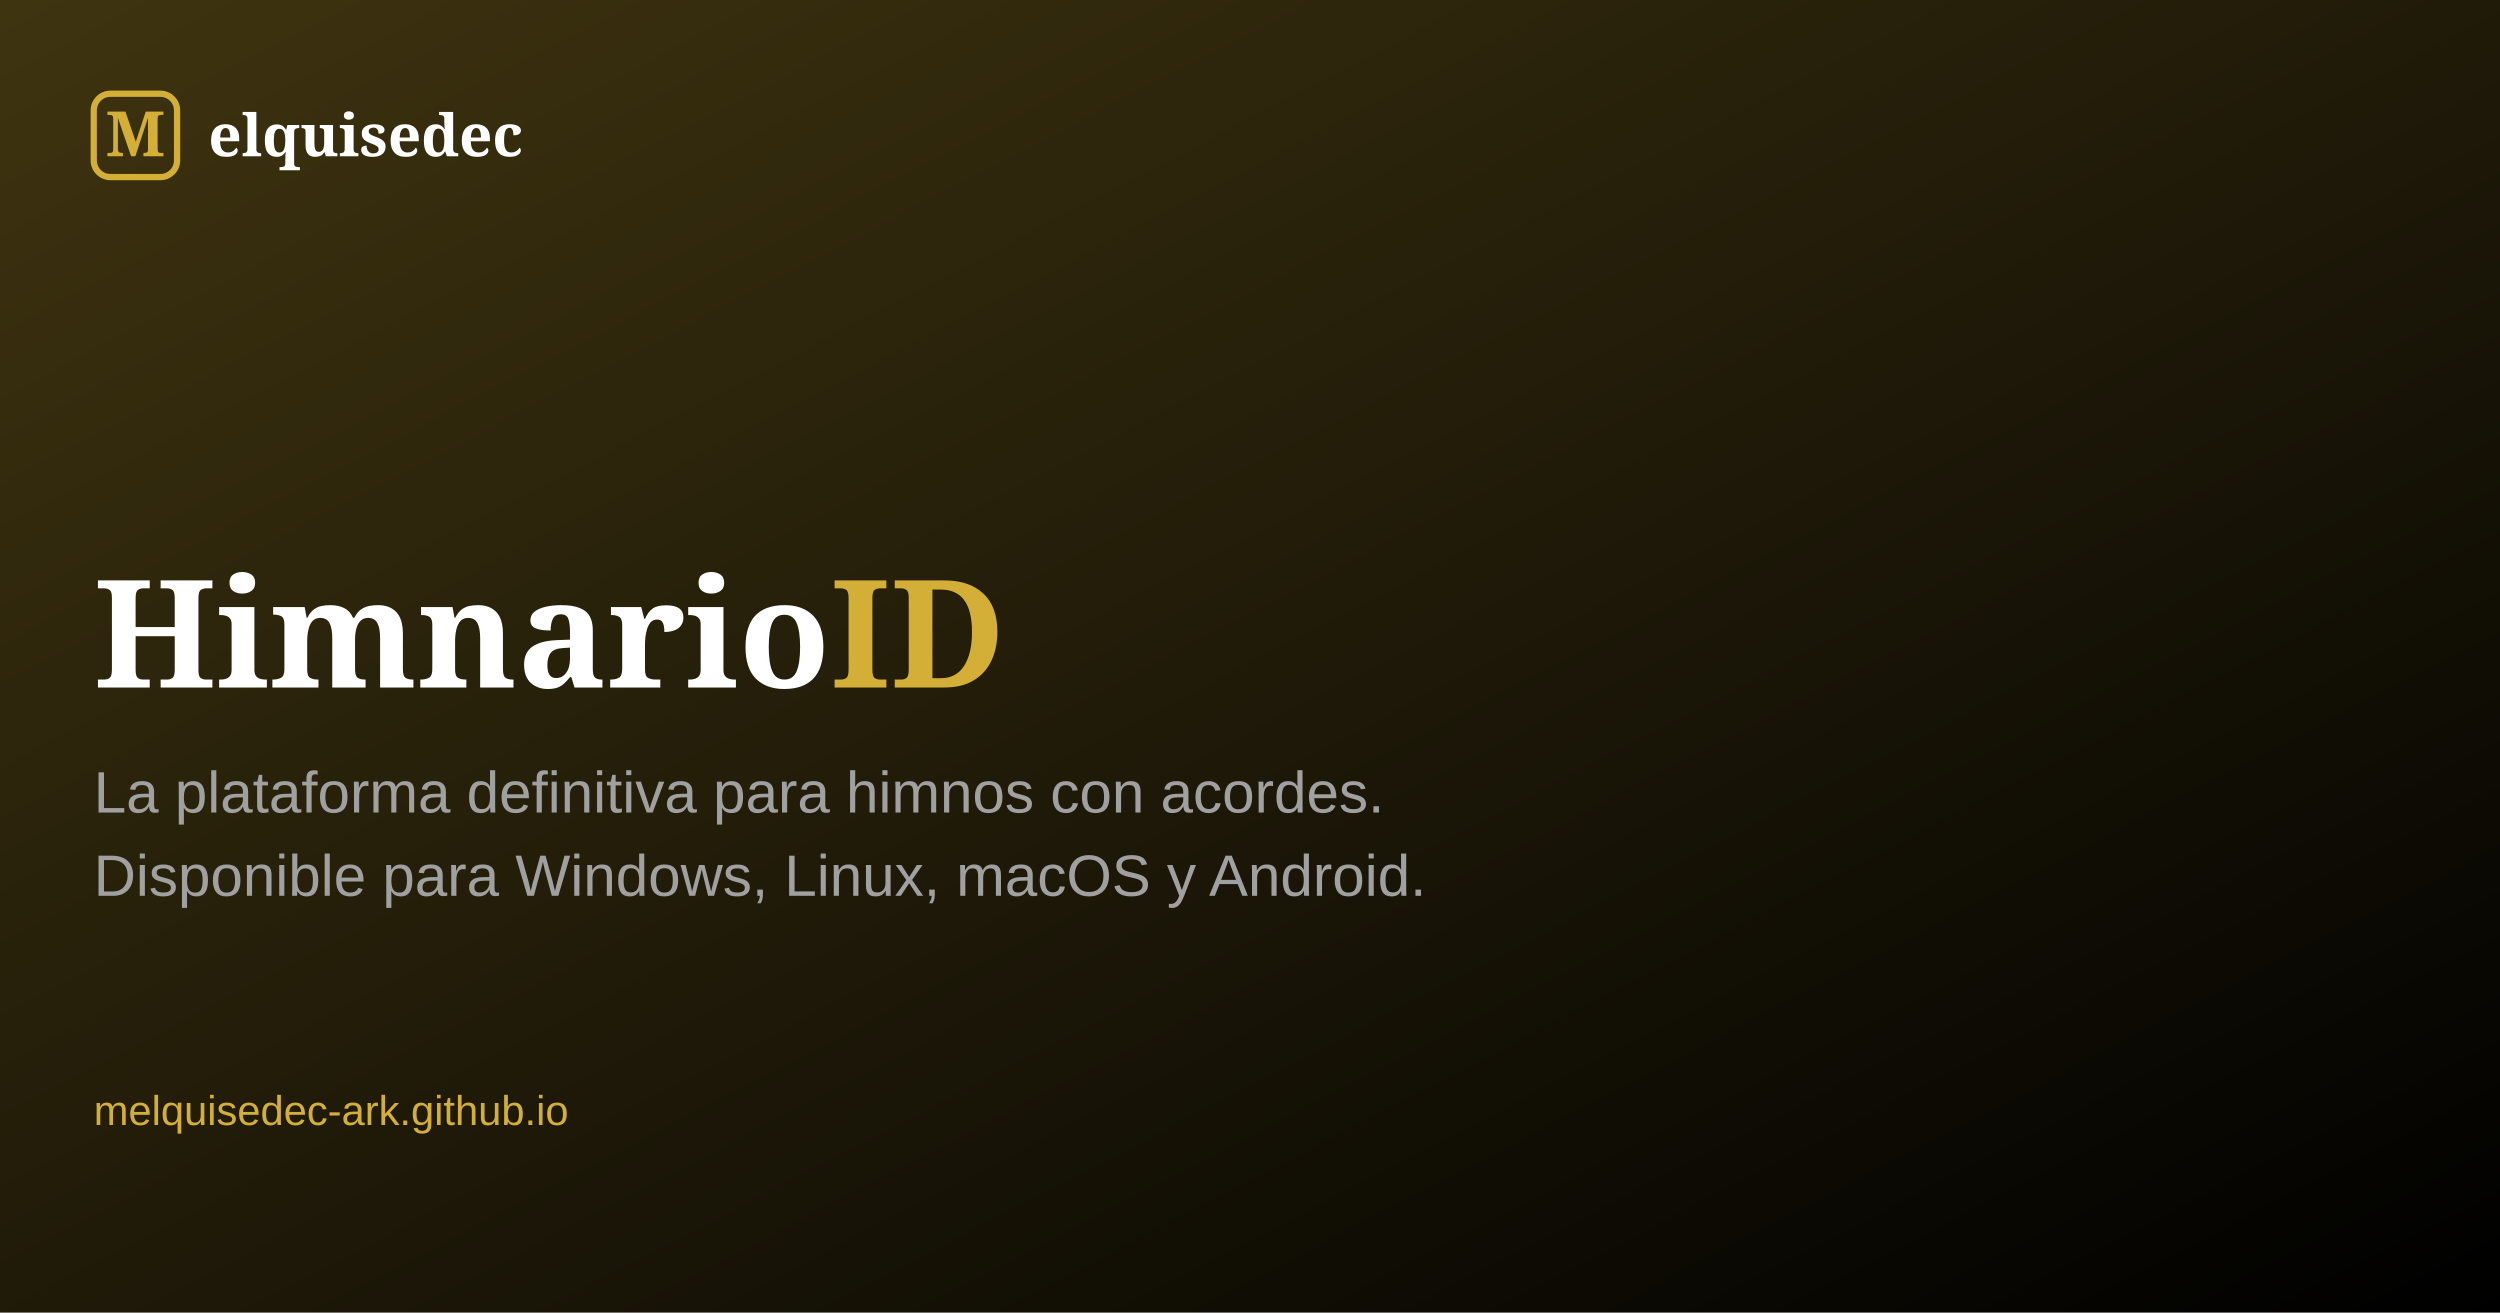
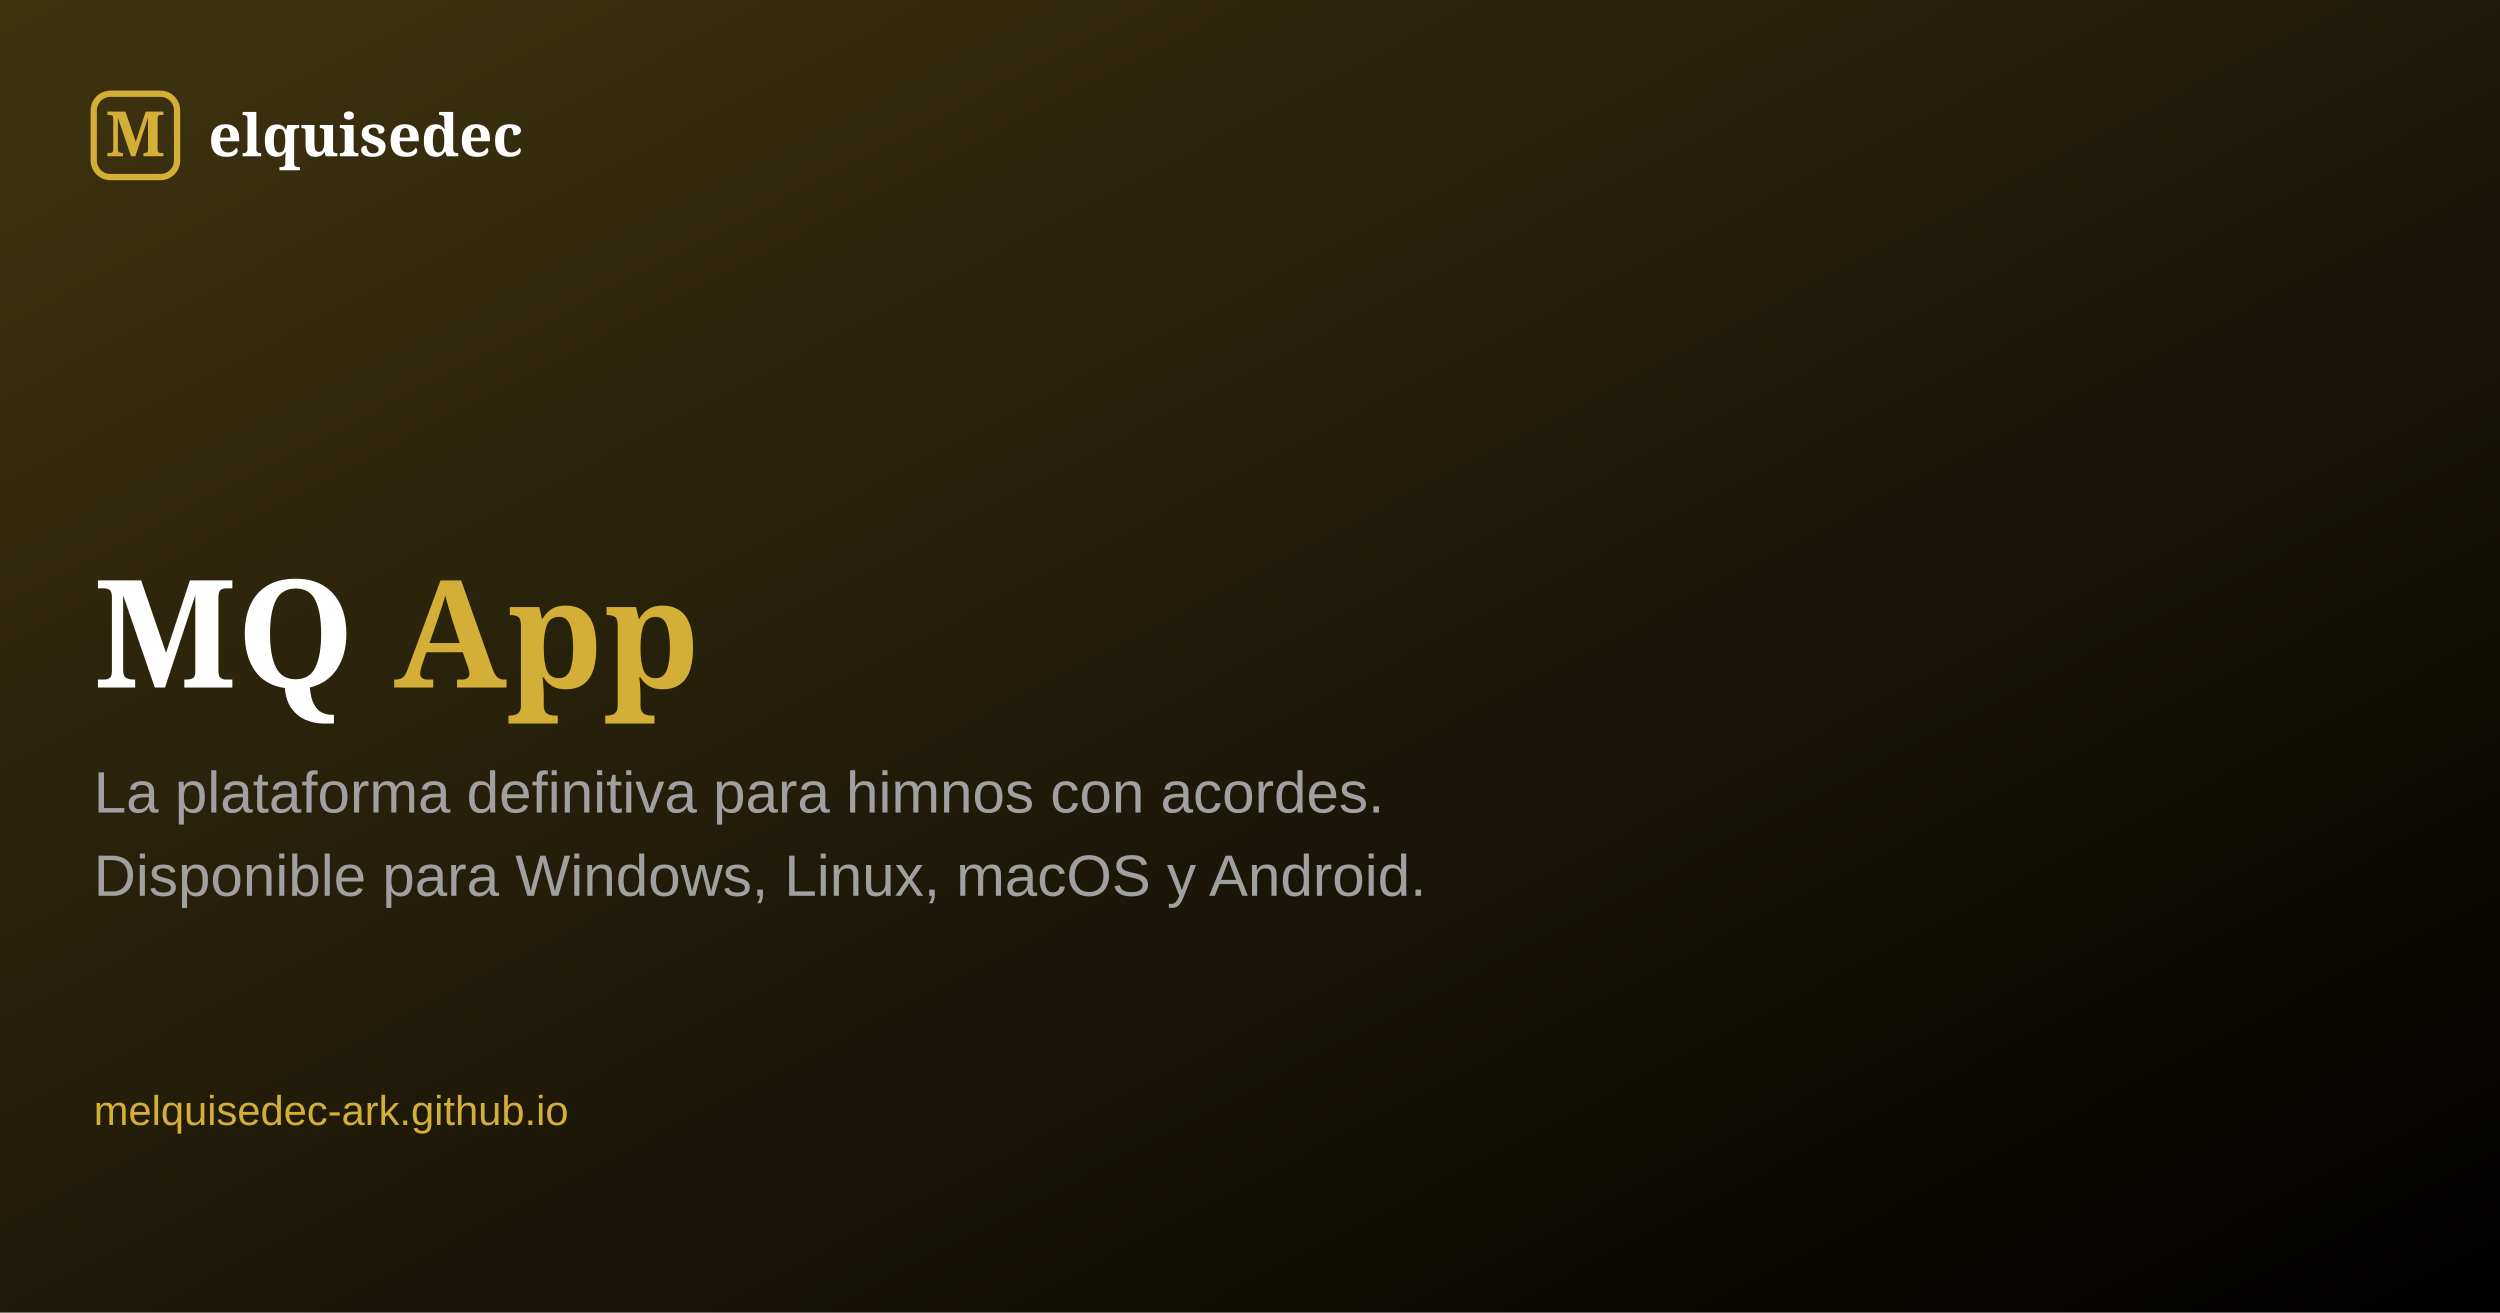
<svg xmlns="http://www.w3.org/2000/svg" width="1200" height="630" viewBox="0 0 1200 630">
  <rect width="1200" height="630" fill="#000" />
  <rect x="0" y="0" width="1200" height="630" fill="url(#grad)" opacity="0.3" />
  <defs>
    <linearGradient id="grad" x1="0" y1="0" x2="1" y2="1">
      <stop offset="0%" stop-color="#D4AF37" />
      <stop offset="100%" stop-color="#000" />
    </linearGradient>
  </defs>
  <rect x="45" y="45" width="40" height="40" rx="8" fill="none" stroke="#D4AF37" stroke-width="3" />
  <text x="65" y="75" font-family="Georgia, serif" font-size="30" font-weight="700" fill="#D4AF37" text-anchor="middle">M</text>
  <text x="100" y="75" font-family="Georgia, serif" font-size="28" font-weight="600" fill="#FFF">elquisedec</text>
-   <text x="45" y="330" font-family="Georgia, serif" font-size="72" font-weight="700" fill="#FFF">Himnario<tspan fill="#D4AF37">ID</tspan>
+   <text x="45" y="330" font-family="Georgia, serif" font-size="72" font-weight="700" fill="#FFF">MQ <tspan fill="#D4AF37">App</tspan>
  </text>
  <text x="45" y="390" font-family="Arial, sans-serif" font-size="28" fill="#A0A0A0">La plataforma definitiva para himnos con acordes.</text>
  <text x="45" y="430" font-family="Arial, sans-serif" font-size="28" fill="#A0A0A0">Disponible para Windows, Linux, macOS y Android.</text>
  <text x="45" y="540" font-family="Arial, sans-serif" font-size="20" fill="#D4AF37">melquisedec-ark.github.io</text>
</svg>
